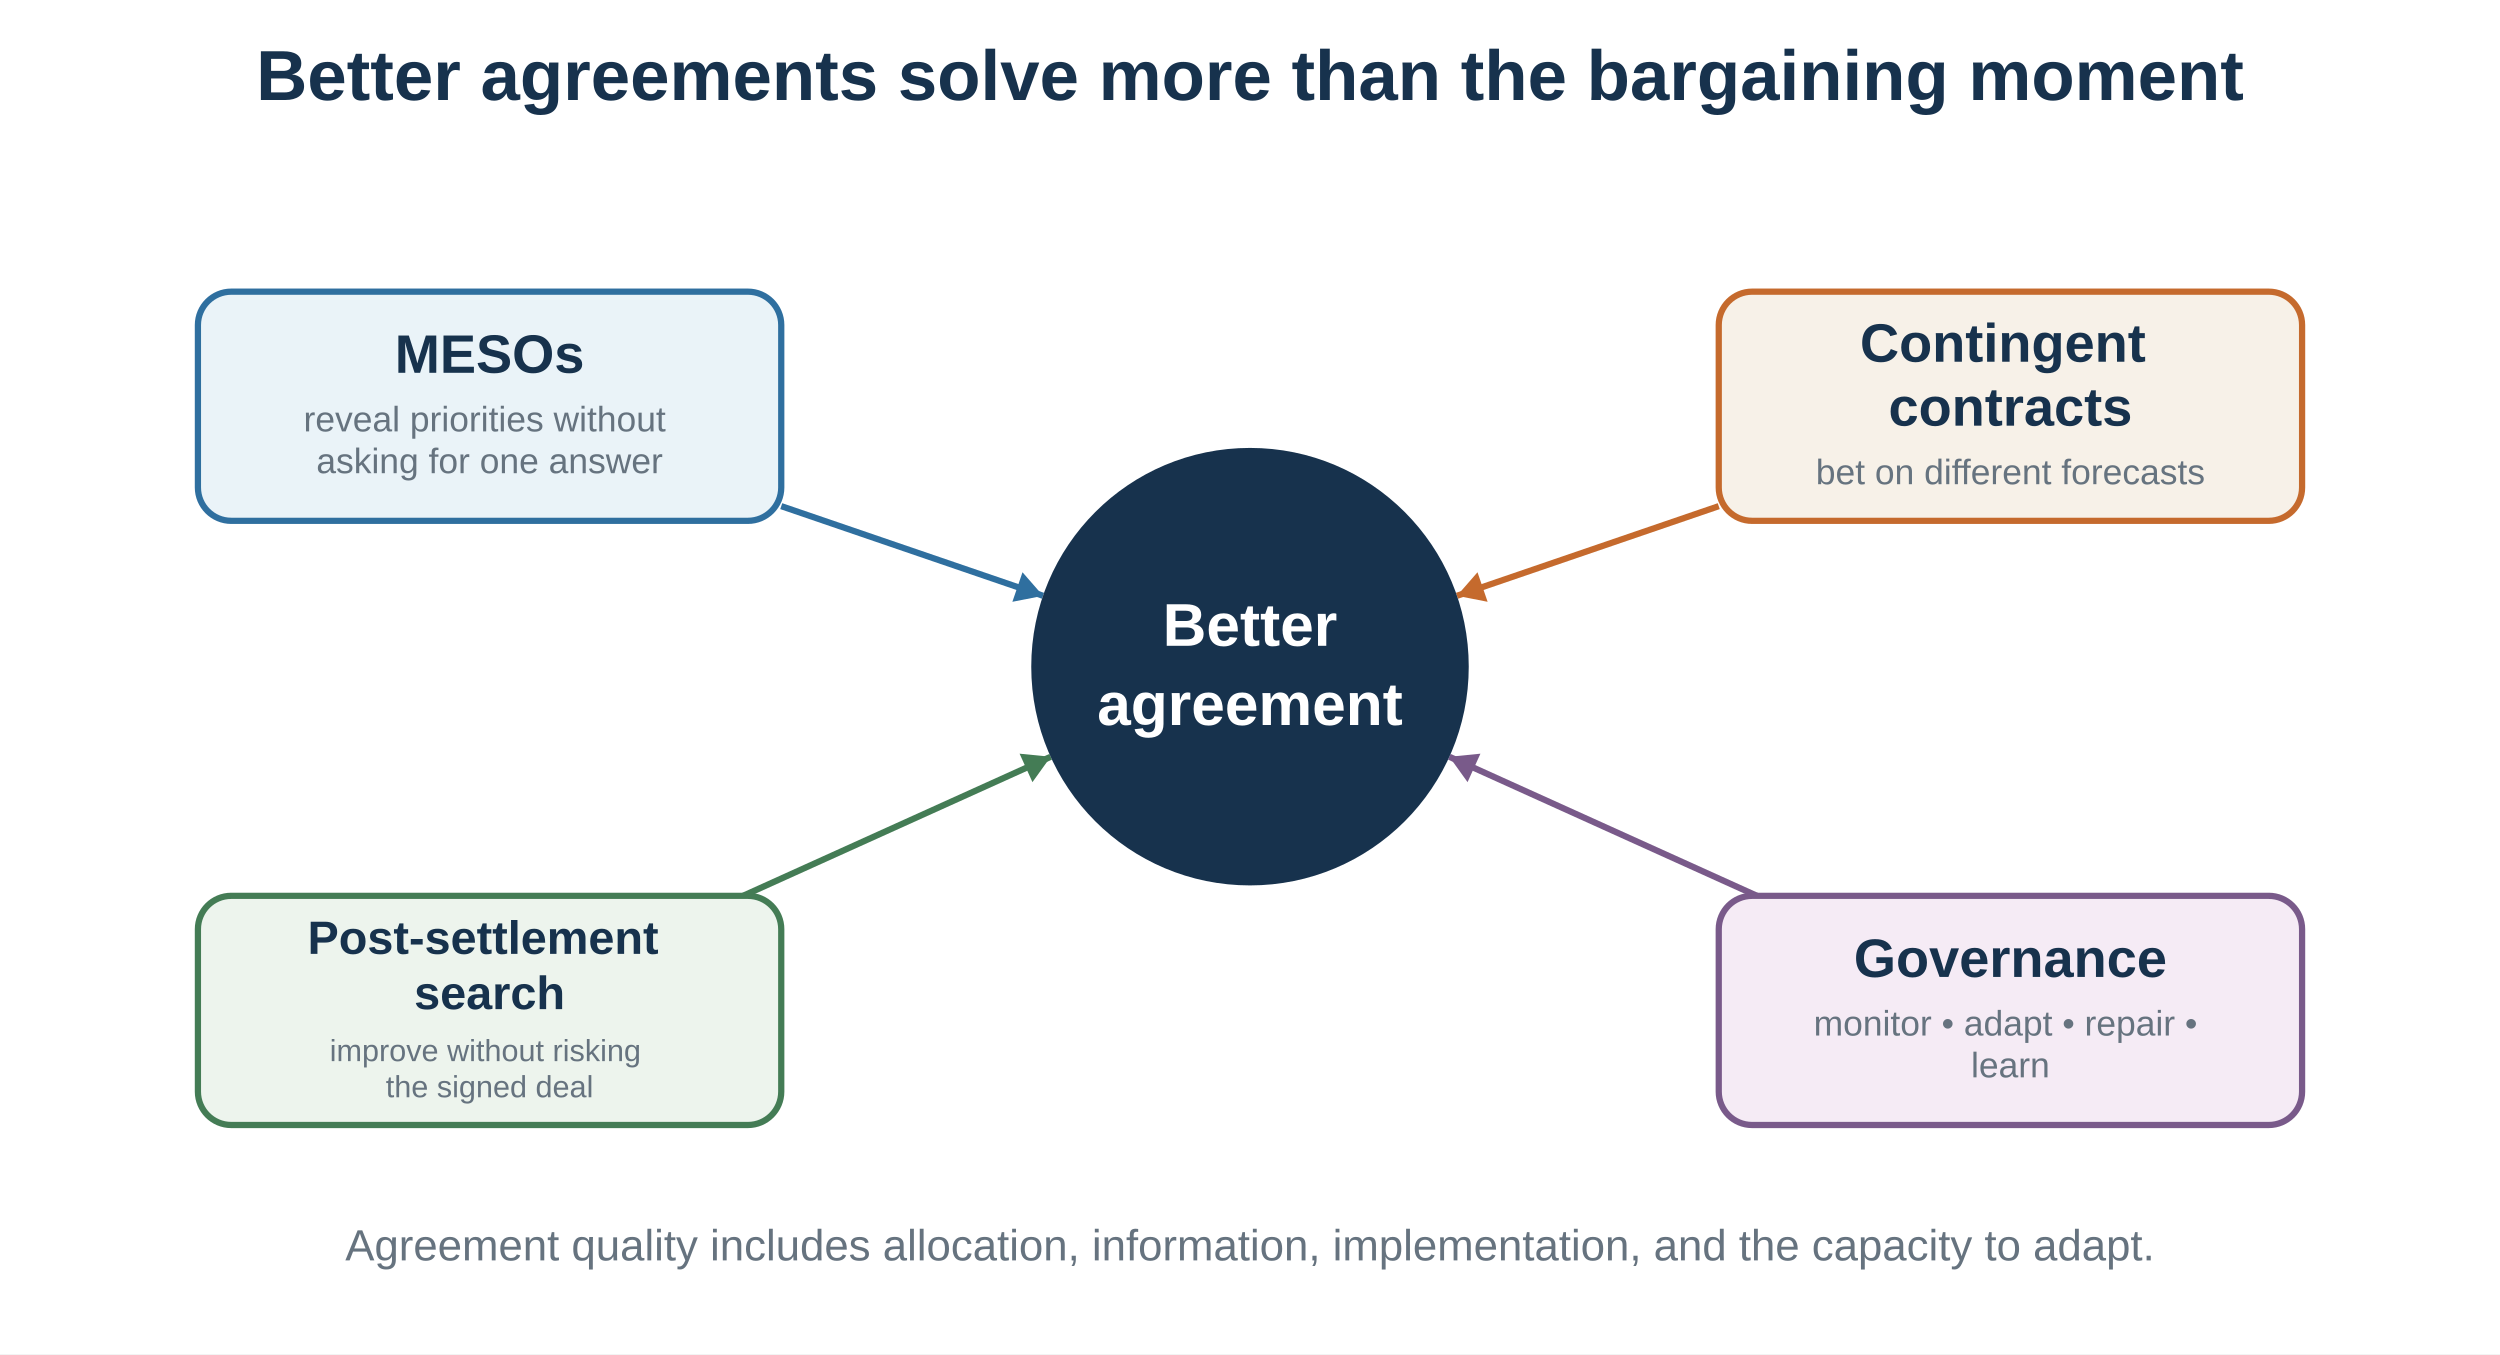
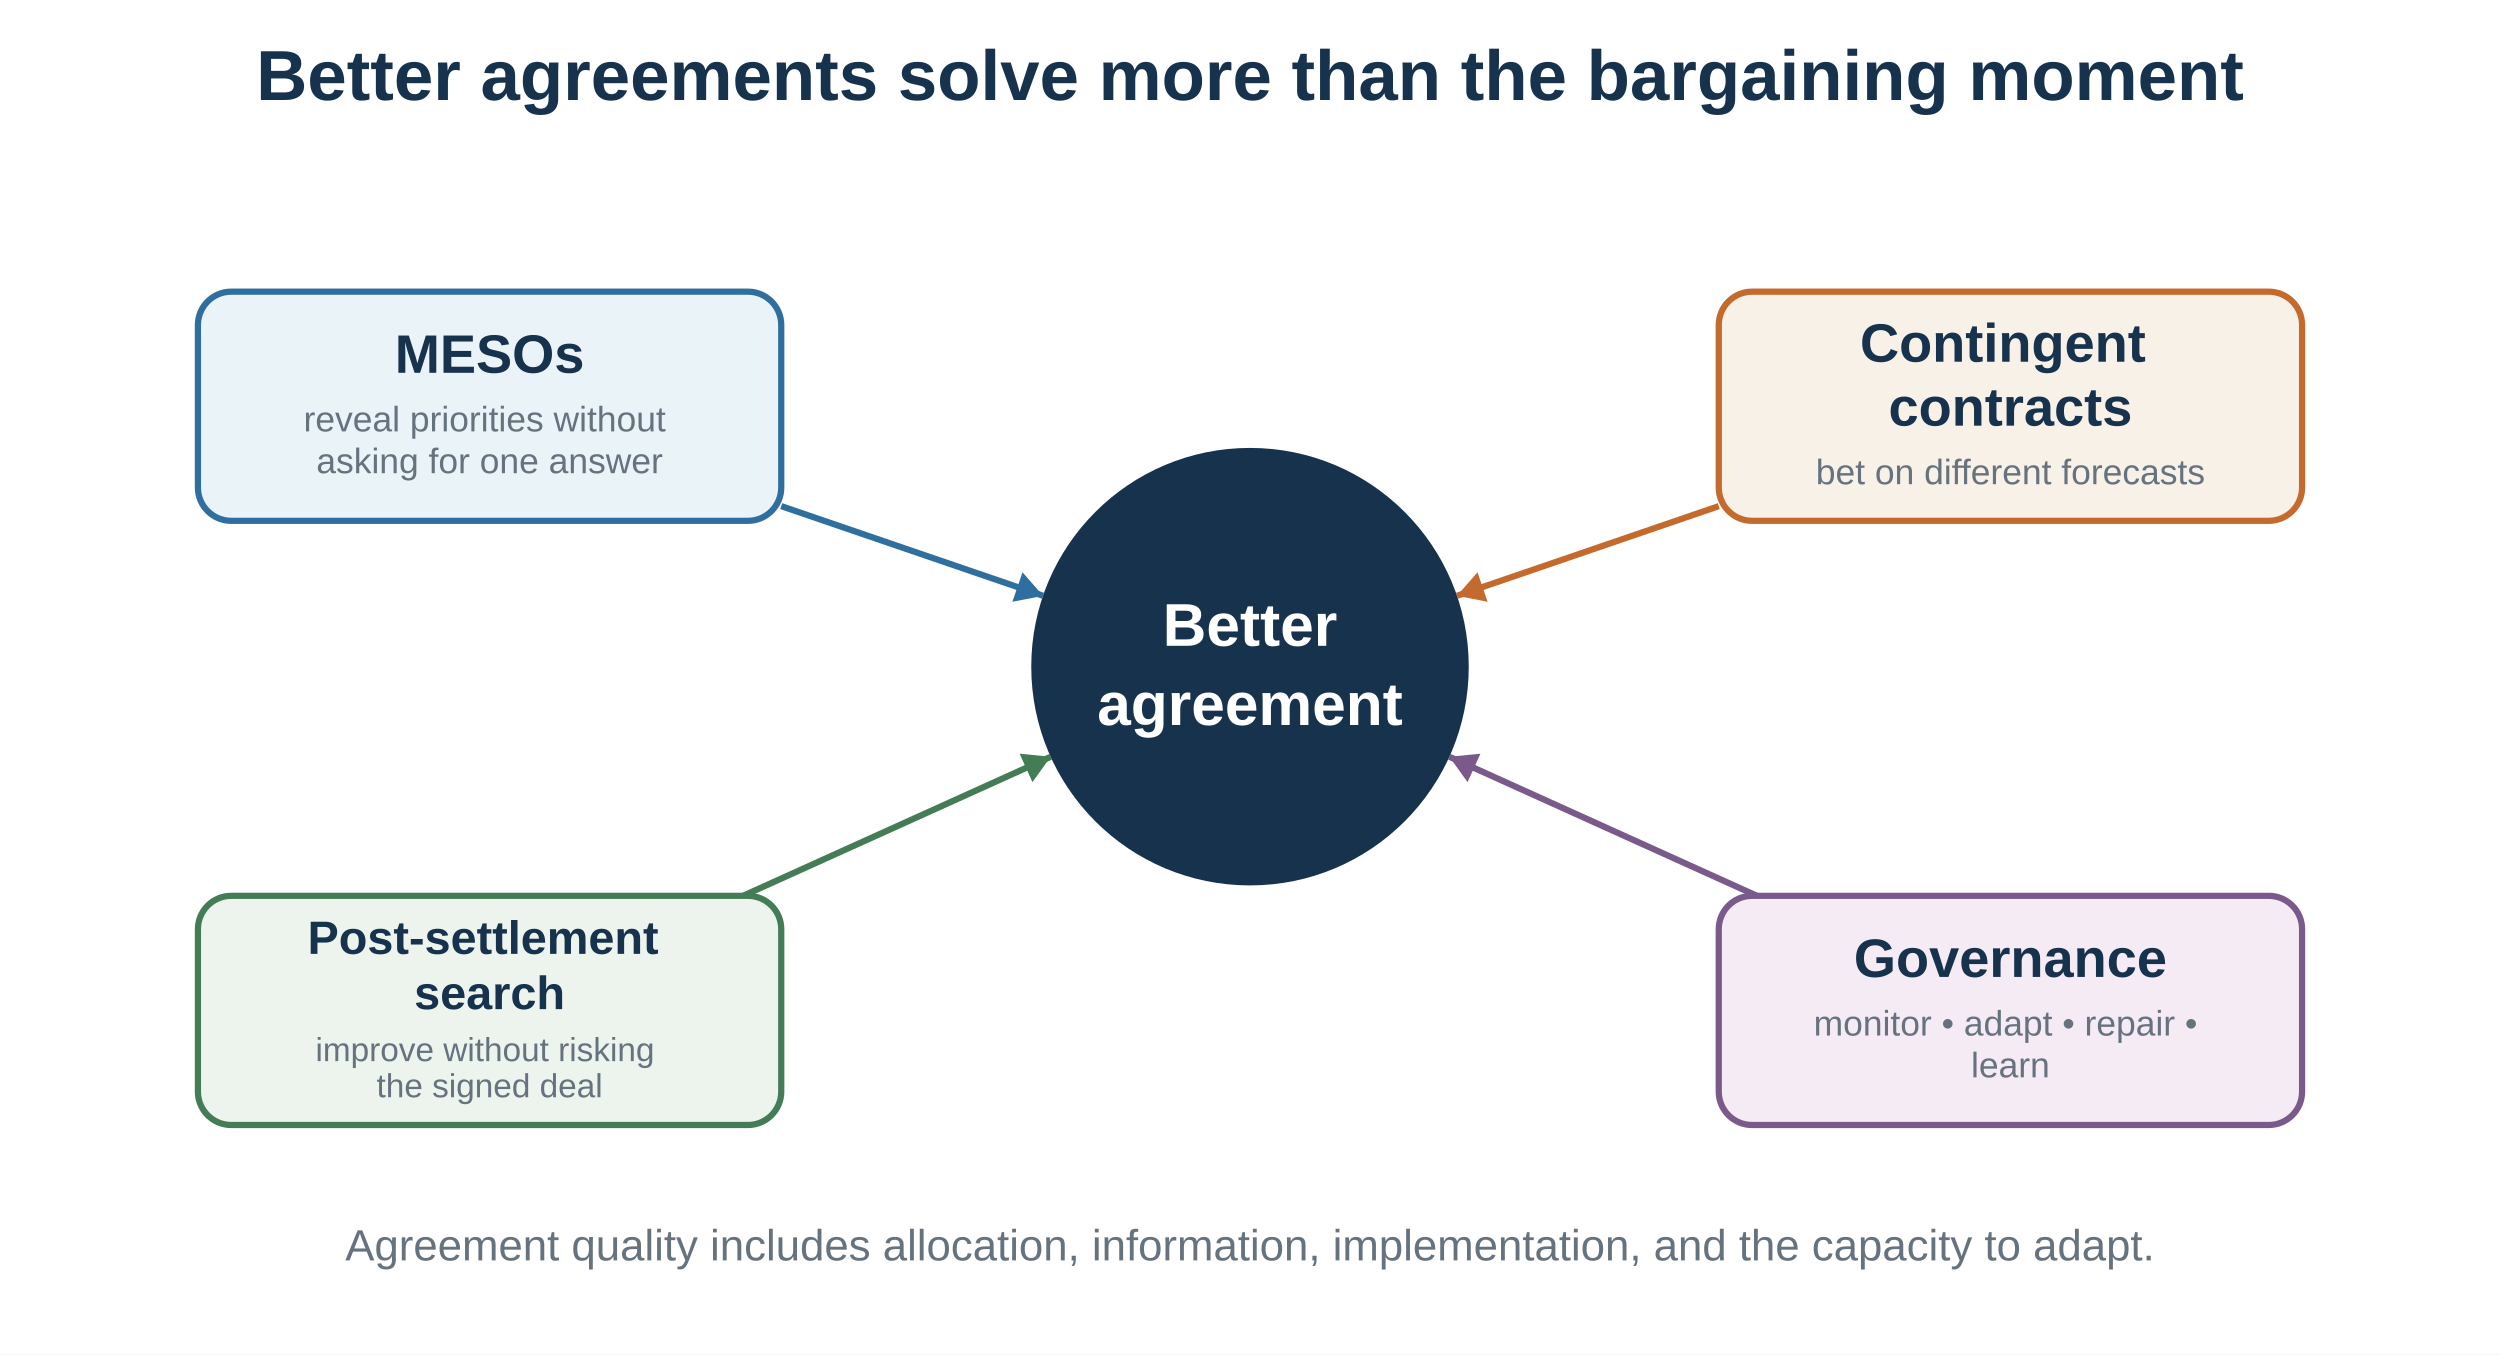
<svg xmlns="http://www.w3.org/2000/svg" baseProfile="full" height="650" version="1.1" viewBox="0 0 1200 650" width="1200">
  <defs />
  <rect fill="white" height="650" width="1200" x="0" y="0" />
  <text fill="#17324d" font-family="Arial, sans-serif" font-size="34" font-weight="bold" text-anchor="middle" x="600" y="48">Better agreements solve more than the bargaining moment</text>
  <line stroke="#2f6f9f" stroke-width="3" x1="375" x2="500.66" y1="242.95" y2="285.98" />
  <polygon fill="#2f6f9f" points="500.66,285.98 485.94,288.867 490.8,274.676" />
  <line stroke="#c56a2d" stroke-width="3" x1="825" x2="699.34" y1="242.95" y2="285.98" />
  <polygon fill="#c56a2d" points="699.34,285.98 709.2,274.676 714.059,288.867" />
  <line stroke="#447c55" stroke-width="3" x1="356.67" x2="504.32" y1="430" y2="363.25" />
  <polygon fill="#447c55" points="504.32,363.25 495.573,375.435 489.394,361.767" />
  <line stroke="#795a8a" stroke-width="3" x1="843.33" x2="695.68" y1="430" y2="363.25" />
  <polygon fill="#795a8a" points="695.68,363.25 710.606,361.767 704.427,375.435" />
  <circle cx="600" cy="320" fill="#17324d" r="105" />
  <text fill="white" font-family="Arial, sans-serif" font-size="29" font-weight="bold" text-anchor="middle" x="600" y="310">Better</text>
  <text fill="white" font-family="Arial, sans-serif" font-size="29" font-weight="bold" text-anchor="middle" x="600" y="348">agreement</text>
  <rect fill="#eaf3f8" height="110" rx="16" ry="16" stroke="#2f6f9f" stroke-width="3" width="280" x="95" y="140" />
  <text fill="#17324d" font-family="Arial, sans-serif" font-size="26" font-weight="bold" text-anchor="middle" x="235" y="178.94">
    <tspan x="235" dy="0">MESOs</tspan>
  </text>
  <text fill="#66737f" font-family="Arial, sans-serif" font-size="17" font-weight="normal" text-anchor="middle" x="235" y="207.06">
    <tspan x="235" dy="0">reveal priorities without</tspan>
    <tspan x="235" dy="20.06">asking for one answer</tspan>
  </text>
  <rect fill="#f7f1e8" height="110" rx="16" ry="16" stroke="#c56a2d" stroke-width="3" width="280" x="825" y="140" />
  <text fill="#17324d" font-family="Arial, sans-serif" font-size="26" font-weight="bold" text-anchor="middle" x="965" y="173.63">
    <tspan x="965" dy="0">Contingent</tspan>
    <tspan x="965" dy="30.68">contracts</tspan>
  </text>
  <text fill="#66737f" font-family="Arial, sans-serif" font-size="17" font-weight="normal" text-anchor="middle" x="965" y="232.43">
    <tspan x="965" dy="0">bet on different forecasts</tspan>
  </text>
  <rect fill="#edf4ed" height="110" rx="16" ry="16" stroke="#447c55" stroke-width="3" width="280" x="95" y="430" />
  <text fill="#17324d" font-family="Arial, sans-serif" font-size="22.46" font-weight="bold" text-anchor="middle" x="235" y="457.87">
    <tspan x="235" dy="0">Post-settlement</tspan>
    <tspan x="235" dy="26.508">search</tspan>
  </text>
-   <text fill="#66737f" font-family="Arial, sans-serif" font-size="14.69" font-weight="normal" text-anchor="middle" x="235" y="509.354">
+   <text fill="#66737f" font-family="Arial, sans-serif" font-size="16" font-weight="normal" text-anchor="middle" x="235" y="509.354">
    <tspan x="235" dy="0">improve without risking</tspan>
    <tspan x="235" dy="17.332">the signed deal</tspan>
  </text>
  <rect fill="#f5ebf5" height="110" rx="16" ry="16" stroke="#795a8a" stroke-width="3" width="280" x="825" y="430" />
  <text fill="#17324d" font-family="Arial, sans-serif" font-size="26" font-weight="bold" text-anchor="middle" x="965" y="468.94">
    <tspan x="965" dy="0">Governance</tspan>
  </text>
  <text fill="#66737f" font-family="Arial, sans-serif" font-size="17" font-weight="normal" text-anchor="middle" x="965" y="497.06">
    <tspan x="965" dy="0">monitor • adapt • repair •</tspan>
    <tspan x="965" dy="20.06">learn</tspan>
  </text>
  <text fill="#66737f" font-family="Arial, sans-serif" font-size="21" font-weight="normal" text-anchor="middle" x="600" y="605">Agreement quality includes allocation, information, implementation, and the capacity to adapt.</text>
</svg>
